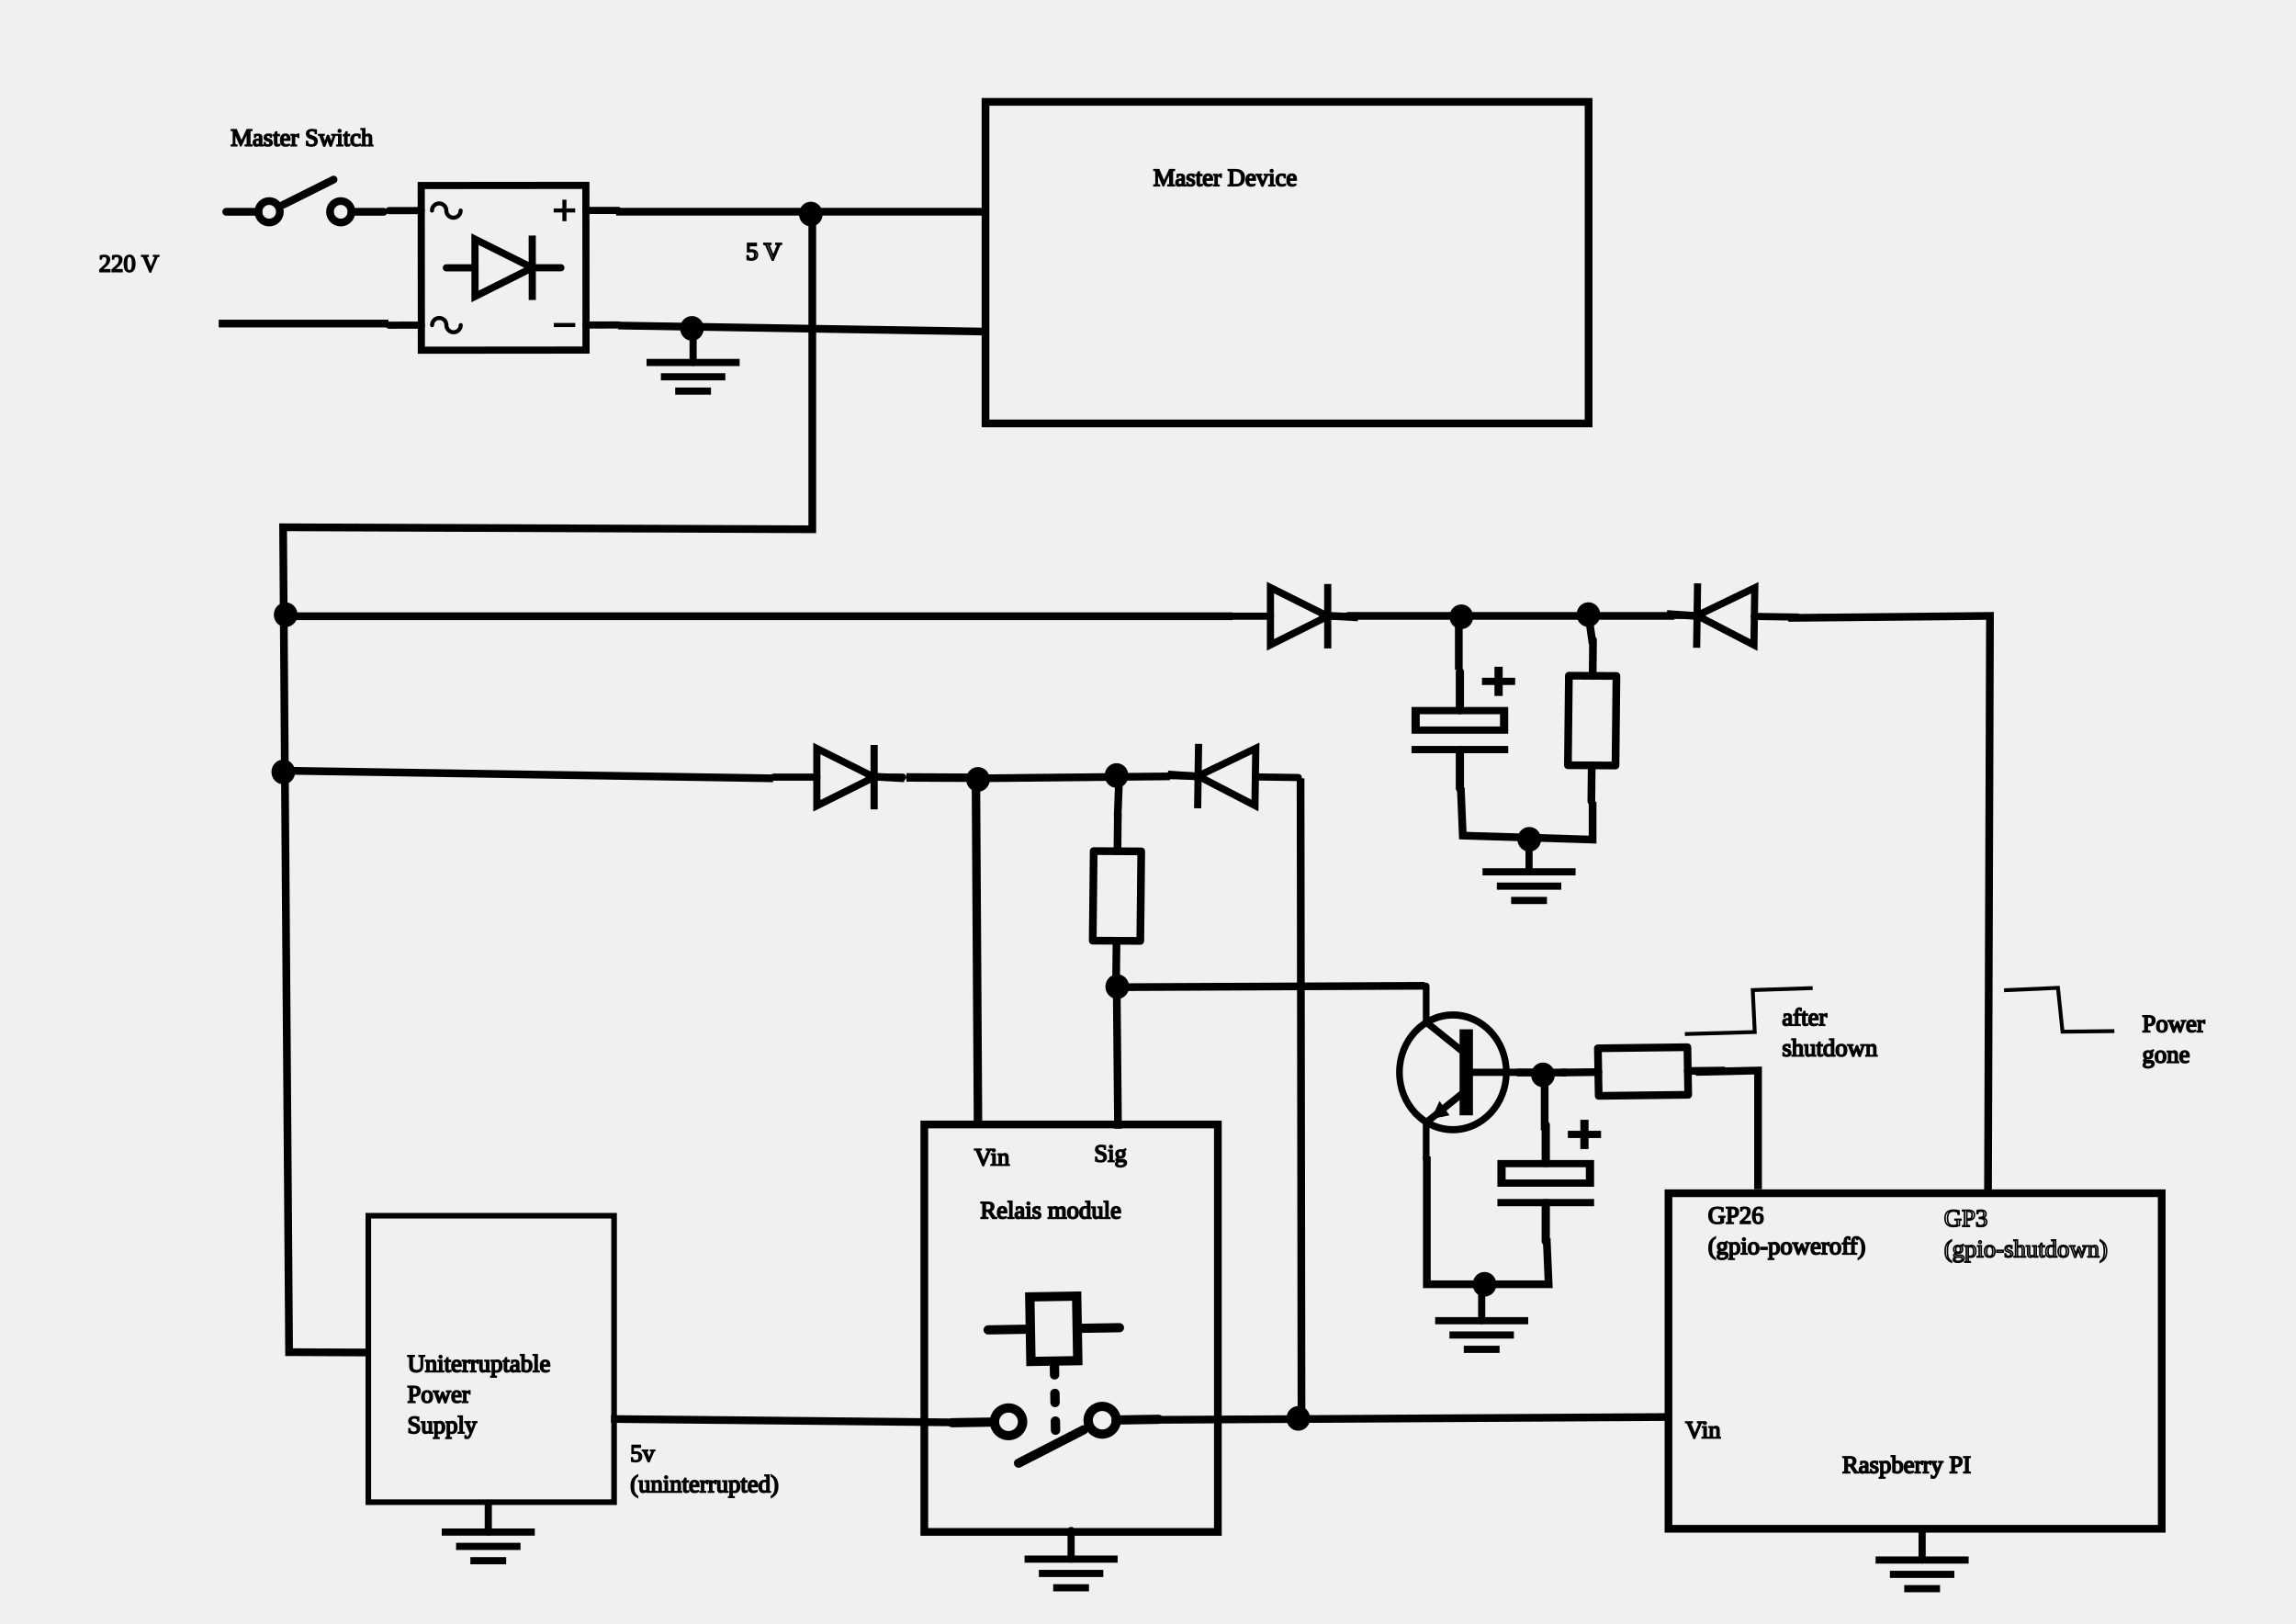
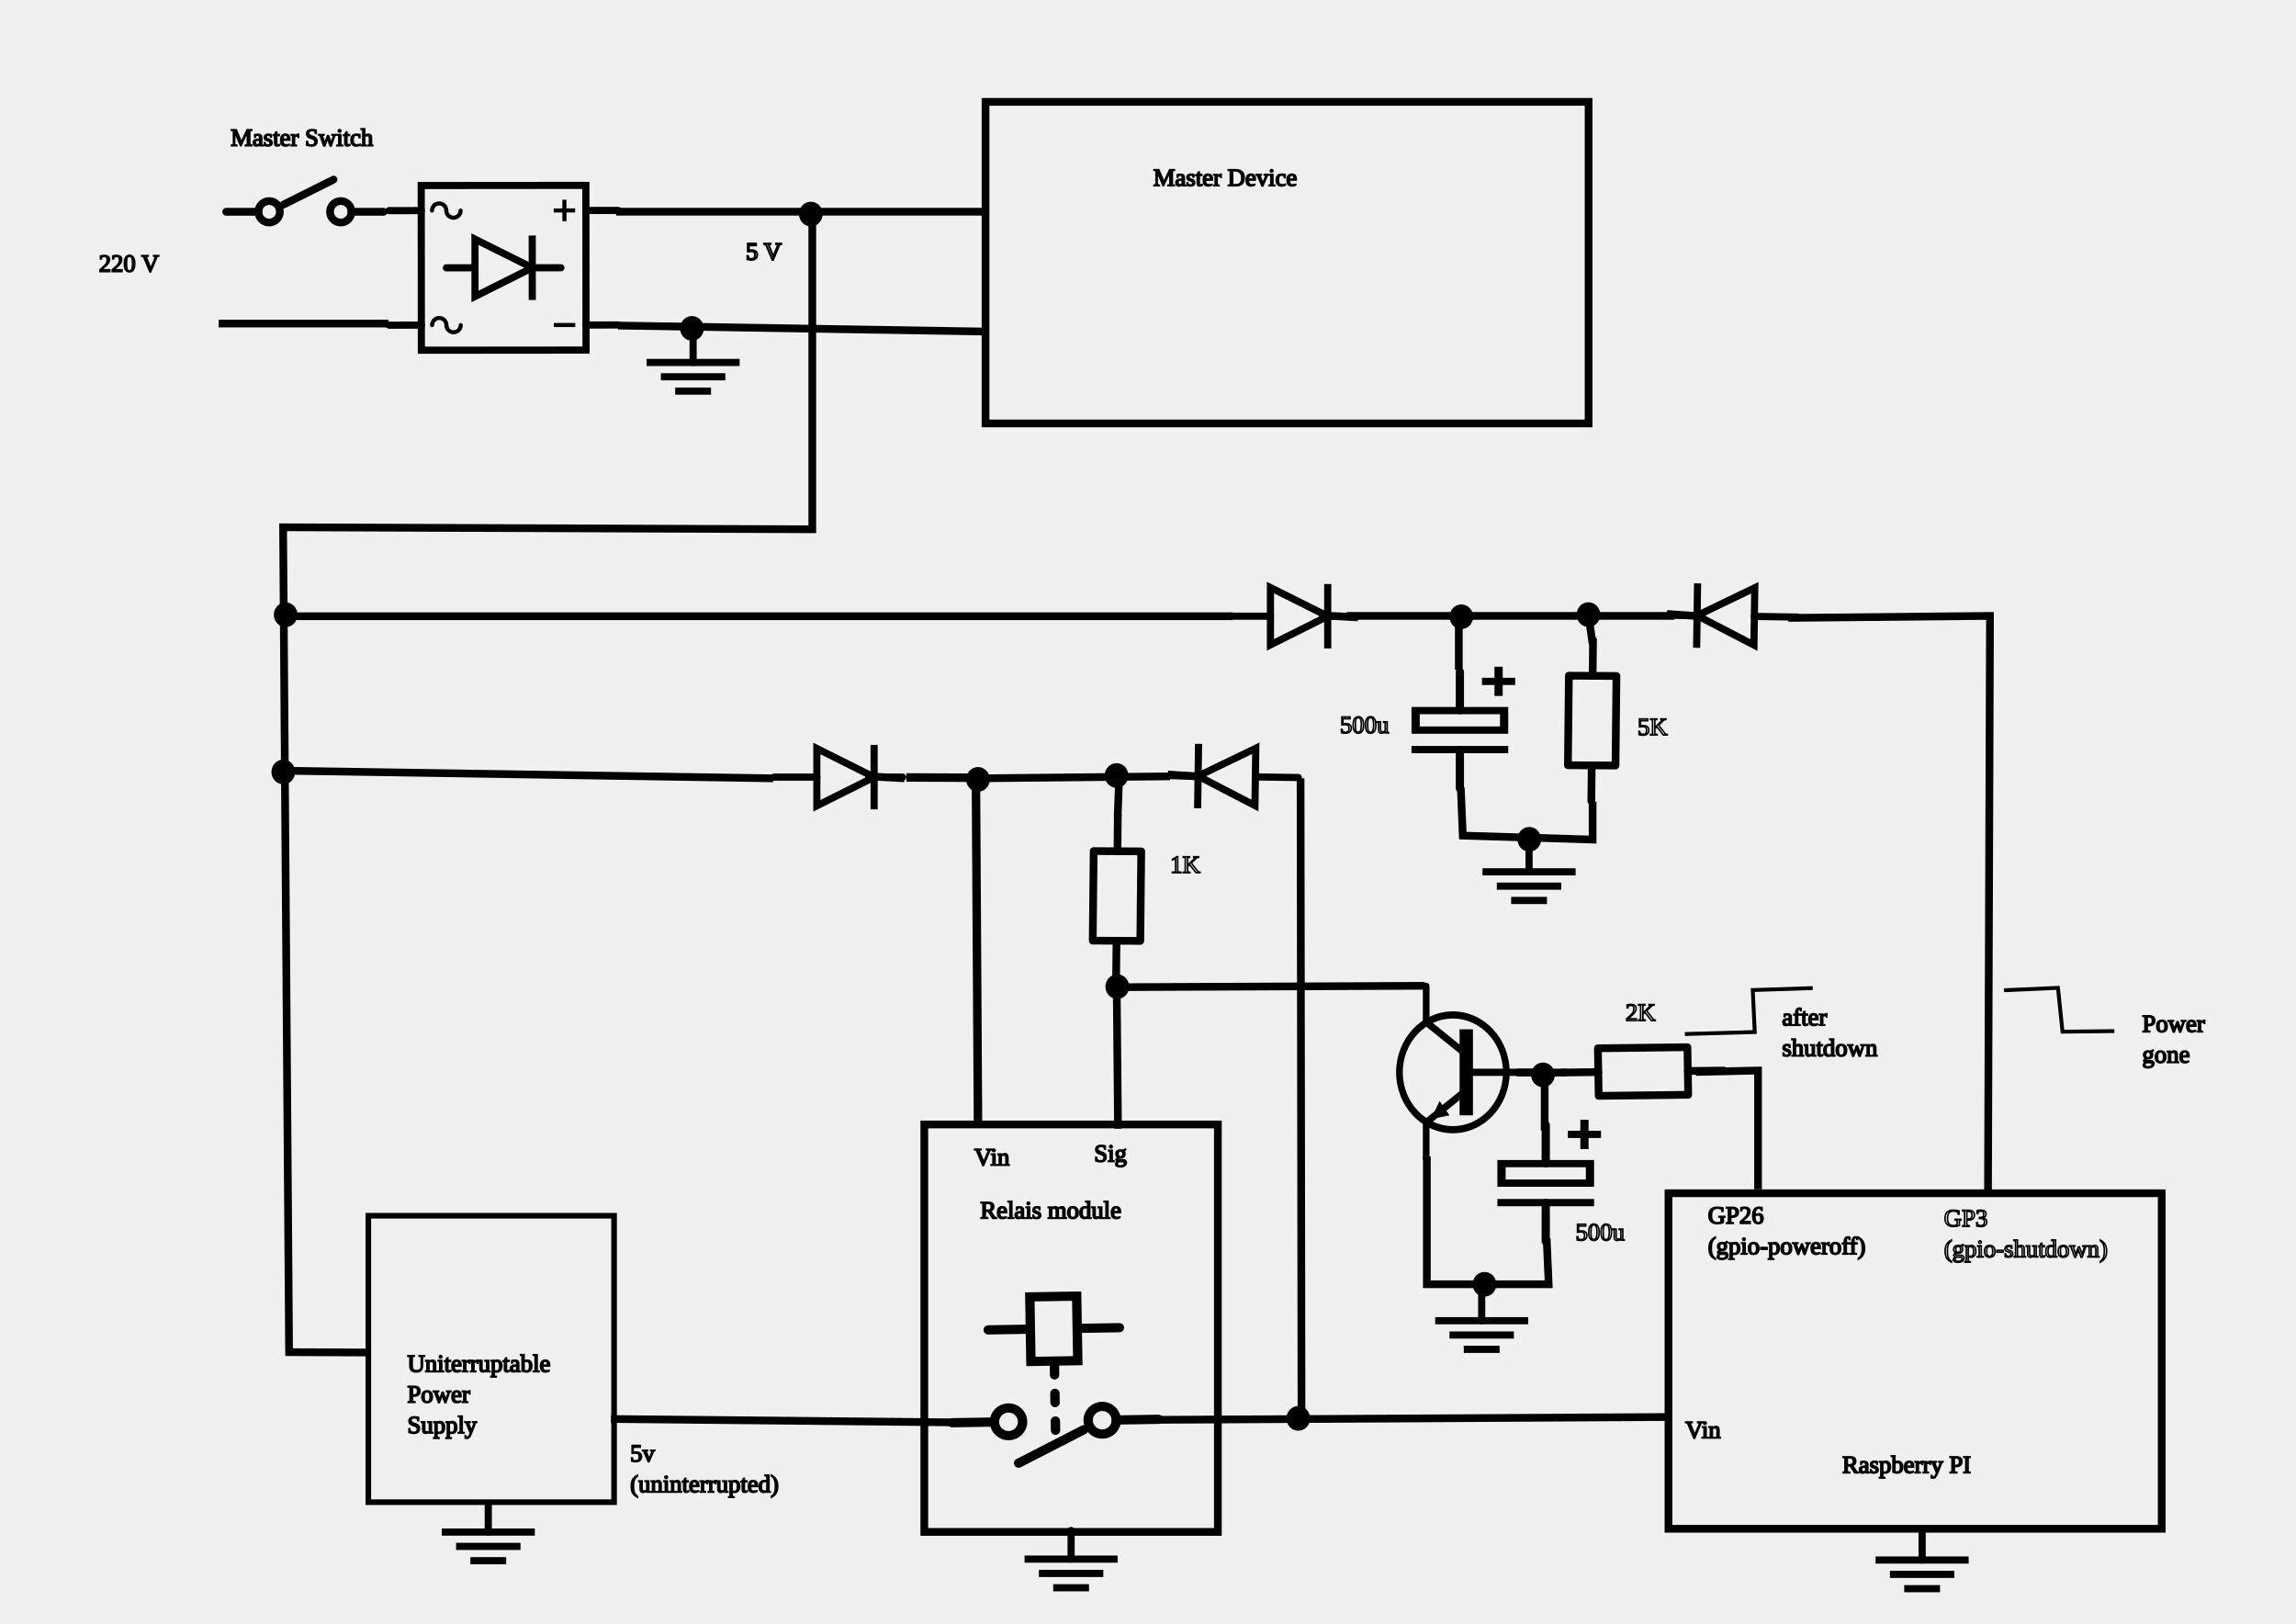
<svg xmlns="http://www.w3.org/2000/svg" width="297mm" height="210mm" viewBox="0 0 297 210" version="1.1" id="svg1">
  <defs id="defs1">
    <rect x="405.169" y="571.142" width="53.697" height="37.1" id="rect15" />
    <rect x="244.078" y="574.071" width="115.205" height="63.46" id="rect14" />
    <rect x="812.291" y="492.061" width="64.437" height="26.36" id="rect5" />
    <rect x="795.694" y="621.91" width="34.171" height="24.408" id="rect3" />
  </defs>
  <g id="layer1">
    <g id="g3" transform="matrix(1.30923,0,0,1.28837,-27.8535,-7.447844)">
      <path style="fill:none;stroke:#000000;stroke-width:0.926;stroke-linecap:round;stroke-linejoin:miter;stroke-miterlimit:4;stroke-dasharray:none;stroke-opacity:1" d="m 115.364,148.603 4.167,-0.07" id="path4003" />
      <circle style="fill:none;fill-opacity:1;fill-rule:nonzero;stroke:#000000;stroke-width:0.926;stroke-linecap:round;stroke-linejoin:round;stroke-miterlimit:4;stroke-dasharray:none;stroke-dashoffset:0;stroke-opacity:1" id="circle4005" cx="-118.39" cy="-150.533" r="1.389" transform="rotate(179.0307)" />
      <path id="path4009" d="m 135.734,148.258 -4.167,0.07" style="fill:none;stroke:#000000;stroke-width:0.926;stroke-linecap:round;stroke-linejoin:miter;stroke-miterlimit:4;stroke-dasharray:none;stroke-opacity:1" />
      <circle r="1.389" cy="-150.533" cx="127.65" id="circle4011" style="fill:none;fill-opacity:1;fill-rule:nonzero;stroke:#000000;stroke-width:0.926;stroke-linecap:round;stroke-linejoin:round;stroke-miterlimit:4;stroke-dasharray:none;stroke-dashoffset:0;stroke-opacity:1" transform="matrix(0.9998569,-0.01691637,-0.01691637,-0.9998569,0,0)" />
      <path id="path4015" d="m 128.343,149.31 -6.427,3.35" style="fill:none;fill-opacity:1;fill-rule:nonzero;stroke:#000000;stroke-width:0.926;stroke-linecap:round;stroke-linejoin:miter;stroke-miterlimit:4;stroke-dasharray:none;stroke-dashoffset:0;stroke-opacity:1" />
      <rect style="fill:none;fill-opacity:1;fill-rule:nonzero;stroke:#000000;stroke-width:0.926;stroke-linecap:round;stroke-linejoin:miter;stroke-miterlimit:4;stroke-dasharray:none;stroke-dashoffset:0;stroke-opacity:1" id="rect4019" width="4.63" height="6.482" x="-125.335" y="-144.514" transform="rotate(179.0307)" />
      <path style="fill:none;fill-opacity:1;fill-rule:nonzero;stroke:#000000;stroke-width:0.926;stroke-linecap:round;stroke-linejoin:miter;stroke-miterlimit:4;stroke-dasharray:0.926, 1.852;stroke-dashoffset:0;stroke-opacity:1" d="m 125.455,142.875 0.125,7.407" id="path4021" />
      <path style="fill:none;fill-opacity:1;fill-rule:nonzero;stroke:#000000;stroke-width:0.926;stroke-linecap:round;stroke-linejoin:miter;stroke-miterlimit:4;stroke-dasharray:none;stroke-dashoffset:0;stroke-opacity:1" d="m 127.939,139.128 3.935,-0.067" id="path4023" />
      <path style="fill:none;fill-opacity:1;fill-rule:nonzero;stroke:#000000;stroke-width:0.926;stroke-linecap:round;stroke-linejoin:miter;stroke-miterlimit:4;stroke-dasharray:none;stroke-dashoffset:0;stroke-opacity:1" d="m 122.846,139.215 -3.935,0.067" id="path4025" />
    </g>
    <rect style="fill:none;stroke:#000000;stroke-width:1;stroke-dasharray:none" id="rect1" width="63.804" height="43.397" x="215.827" y="154.327" />
    <text xml:space="preserve" style="font-size:3.175px;text-align:start;writing-mode:lr-tb;direction:ltr;text-anchor:start;fill:#000000;stroke:#000000;stroke-width:0.2;stroke-dasharray:none" x="238.3" y="190.491" id="text1">
      <tspan id="tspan1" style="fill:#000000;stroke-width:0.2;stroke-dasharray:none" x="238.3" y="190.491">Raspberry PI</tspan>
    </text>
    <path style="fill:#ffffff;stroke:#000000;stroke-width:1;stroke-dasharray:none" d="m 149.6,183.632 65.969,-0.365" id="path3" />
    <text xml:space="preserve" style="font-size:3.175px;text-align:start;writing-mode:lr-tb;direction:ltr;text-anchor:start;fill:#ffffff;stroke:#000000;stroke-width:0.2;stroke-dasharray:none" x="208.852" y="166.872" id="text4">
      <tspan id="tspan4" style="stroke-width:0.2" x="208.852" y="166.872" />
    </text>
    <text xml:space="preserve" transform="matrix(0.2645833,0,0,0.2645833,-5.291667,0)" id="text5" style="text-align:start;writing-mode:lr-tb;direction:ltr;white-space:pre;shape-inside:url(#rect5);display:inline;fill:none;stroke:#000000;stroke-width:0.756;stroke-dasharray:none" />
    <rect style="fill:none;stroke:#000000;stroke-width:0.726;stroke-dasharray:none" id="rect13" width="31.789" height="37.049" x="47.645" y="157.235" />
    <text xml:space="preserve" transform="matrix(0.2645833,0,0,0.2645833,-11.88882,22.62479)" id="text13" style="text-align:start;writing-mode:lr-tb;direction:ltr;white-space:pre;shape-inside:url(#rect14);display:inline;fill:#000000;stroke:#000000;stroke-width:0.756;stroke-dasharray:none">
      <tspan x="244.078" y="585.018" id="tspan7">Uniterruptable
</tspan>
      <tspan x="244.078" y="600.018" id="tspan10">Power
</tspan>
      <tspan x="244.078" y="615.018" id="tspan11">Supply</tspan>
    </text>
    <path style="fill:none;stroke:#000000;stroke-width:1;stroke-dasharray:none" d="m 79.038,183.525 44.719,0.441" id="path14" />
    <text xml:space="preserve" transform="matrix(0.2645833,0,0,0.2645833,-5.291667,0)" id="text14" style="text-align:start;writing-mode:lr-tb;direction:ltr;white-space:pre;shape-inside:url(#rect15);display:inline;fill:none;stroke:#000000;stroke-width:0.945;stroke-dasharray:none" />
    <text xml:space="preserve" style="font-size:3.175px;text-align:start;writing-mode:lr-tb;direction:ltr;text-anchor:start;fill:none;stroke:#000000;stroke-width:0.25;stroke-dasharray:none" x="96.485" y="33.581" id="text16">
      <tspan style="stroke-width:0.25" x="96.485" y="33.581" id="tspan17">5 V</tspan>
    </text>
    <g id="g2-14" transform="matrix(0.2645833,0,0,0.2645833,47.05922,-78.11434)">
      <g id="g2396" transform="translate(-29.93697,271.1587)">
        <path id="path3980" d="m 211.937,201.258 h -42" style="display:inline;fill:none;stroke:#000000;stroke-width:3.5;stroke-linecap:square;stroke-linejoin:miter;stroke-miterlimit:4;stroke-dasharray:none;stroke-opacity:1" />
        <path id="path3984" d="m 190.937,187.258 v 14" style="display:inline;fill:none;stroke:#000000;stroke-width:3.5;stroke-linecap:round;stroke-linejoin:miter;stroke-miterlimit:4;stroke-dasharray:none;stroke-opacity:1" />
        <path id="path3994" d="m 204.937,208.258 h -28" style="display:inline;fill:none;stroke:#000000;stroke-width:3.5;stroke-linecap:square;stroke-linejoin:miter;stroke-miterlimit:4;stroke-dasharray:none;stroke-opacity:1" />
        <path id="path3996" d="m 197.937,215.258 h -14" style="display:inline;fill:none;stroke:#000000;stroke-width:3.5;stroke-linecap:square;stroke-linejoin:miter;stroke-miterlimit:4;stroke-dasharray:none;stroke-opacity:1" />
      </g>
    </g>
    <g id="g2-14-6-9" transform="matrix(0.2645833,0,0,0.2645833,20.56413,73.15531)">
      <g id="g2396-3-8" transform="translate(-29.93697,271.1587)">
        <path id="path3980-7-4" d="m 211.937,201.258 h -42" style="display:inline;fill:none;stroke:#000000;stroke-width:3.5;stroke-linecap:square;stroke-linejoin:miter;stroke-miterlimit:4;stroke-dasharray:none;stroke-opacity:1" />
        <path id="path3984-8-0" d="m 190.937,187.258 v 14" style="display:inline;fill:none;stroke:#000000;stroke-width:3.5;stroke-linecap:round;stroke-linejoin:miter;stroke-miterlimit:4;stroke-dasharray:none;stroke-opacity:1" />
        <path id="path3994-8-7" d="m 204.937,208.258 h -28" style="display:inline;fill:none;stroke:#000000;stroke-width:3.5;stroke-linecap:square;stroke-linejoin:miter;stroke-miterlimit:4;stroke-dasharray:none;stroke-opacity:1" />
        <path id="path3996-2-6" d="m 197.937,215.258 h -14" style="display:inline;fill:none;stroke:#000000;stroke-width:3.5;stroke-linecap:square;stroke-linejoin:miter;stroke-miterlimit:4;stroke-dasharray:none;stroke-opacity:1" />
      </g>
    </g>
    <g id="g2-14-6-9-4" transform="matrix(0.2645833,0,0,0.2645833,206.0389,76.77215)">
      <g id="g2396-3-8-2" transform="translate(-29.93697,271.1587)">
        <path id="path3980-7-4-0" d="m 211.937,201.258 h -42" style="display:inline;fill:none;stroke:#000000;stroke-width:3.5;stroke-linecap:square;stroke-linejoin:miter;stroke-miterlimit:4;stroke-dasharray:none;stroke-opacity:1" />
        <path id="path3984-8-0-9" d="m 190.937,187.258 v 14" style="display:inline;fill:none;stroke:#000000;stroke-width:3.5;stroke-linecap:round;stroke-linejoin:miter;stroke-miterlimit:4;stroke-dasharray:none;stroke-opacity:1" />
        <path id="path3994-8-7-7" d="m 204.937,208.258 h -28" style="display:inline;fill:none;stroke:#000000;stroke-width:3.5;stroke-linecap:square;stroke-linejoin:miter;stroke-miterlimit:4;stroke-dasharray:none;stroke-opacity:1" />
        <path id="path3996-2-6-3" d="m 197.937,215.258 h -14" style="display:inline;fill:none;stroke:#000000;stroke-width:3.5;stroke-linecap:square;stroke-linejoin:miter;stroke-miterlimit:4;stroke-dasharray:none;stroke-opacity:1" />
      </g>
    </g>
    <g id="g2-14-6-9-4-6" transform="matrix(0.2645833,0,0,0.2645833,155.1936,-12.23756)">
      <g id="g2396-3-8-2-3" transform="translate(-29.93697,271.1587)">
        <path id="path3980-7-4-0-6" d="m 211.937,201.258 h -42" style="display:inline;fill:none;stroke:#000000;stroke-width:3.5;stroke-linecap:square;stroke-linejoin:miter;stroke-miterlimit:4;stroke-dasharray:none;stroke-opacity:1" />
        <path id="path3984-8-0-9-1" d="m 190.937,187.258 v 14" style="display:inline;fill:none;stroke:#000000;stroke-width:3.5;stroke-linecap:round;stroke-linejoin:miter;stroke-miterlimit:4;stroke-dasharray:none;stroke-opacity:1" />
        <path id="path3994-8-7-7-54" d="m 204.937,208.258 h -28" style="display:inline;fill:none;stroke:#000000;stroke-width:3.5;stroke-linecap:square;stroke-linejoin:miter;stroke-miterlimit:4;stroke-dasharray:none;stroke-opacity:1" />
        <path id="path3996-2-6-3-2" d="m 197.937,215.258 h -14" style="display:inline;fill:none;stroke:#000000;stroke-width:3.5;stroke-linecap:square;stroke-linejoin:miter;stroke-miterlimit:4;stroke-dasharray:none;stroke-opacity:1" />
      </g>
    </g>
    <g id="g2-14-6-9-4-0" transform="matrix(0.2645833,0,0,0.2645833,149.0665,45.81669)">
      <g id="g2396-3-8-2-24" transform="translate(-29.93697,271.1587)">
        <path id="path3980-7-4-0-8" d="m 211.937,201.258 h -42" style="display:inline;fill:none;stroke:#000000;stroke-width:3.5;stroke-linecap:square;stroke-linejoin:miter;stroke-miterlimit:4;stroke-dasharray:none;stroke-opacity:1" />
        <path id="path3984-8-0-9-6" d="m 190.937,187.258 v 14" style="display:inline;fill:none;stroke:#000000;stroke-width:3.5;stroke-linecap:round;stroke-linejoin:miter;stroke-miterlimit:4;stroke-dasharray:none;stroke-opacity:1" />
        <path id="path3994-8-7-7-50" d="m 204.937,208.258 h -28" style="display:inline;fill:none;stroke:#000000;stroke-width:3.5;stroke-linecap:square;stroke-linejoin:miter;stroke-miterlimit:4;stroke-dasharray:none;stroke-opacity:1" />
        <path id="path3996-2-6-3-9" d="m 197.937,215.258 h -14" style="display:inline;fill:none;stroke:#000000;stroke-width:3.5;stroke-linecap:square;stroke-linejoin:miter;stroke-miterlimit:4;stroke-dasharray:none;stroke-opacity:1" />
      </g>
    </g>
    <g id="g2-14-6-9-4-8" transform="matrix(0.2645833,0,0,0.2645833,95.95417,76.65441)">
      <g id="g2396-3-8-2-2" transform="translate(-29.93697,271.1587)">
        <path id="path3980-7-4-0-4" d="m 211.937,201.258 h -42" style="display:inline;fill:none;stroke:#000000;stroke-width:3.5;stroke-linecap:square;stroke-linejoin:miter;stroke-miterlimit:4;stroke-dasharray:none;stroke-opacity:1" />
        <path id="path3984-8-0-9-5" d="m 190.937,187.258 v 14" style="display:inline;fill:none;stroke:#000000;stroke-width:3.5;stroke-linecap:round;stroke-linejoin:miter;stroke-miterlimit:4;stroke-dasharray:none;stroke-opacity:1" />
        <path id="path3994-8-7-7-5" d="m 204.937,208.258 h -28" style="display:inline;fill:none;stroke:#000000;stroke-width:3.5;stroke-linecap:square;stroke-linejoin:miter;stroke-miterlimit:4;stroke-dasharray:none;stroke-opacity:1" />
        <path id="path3996-2-6-3-1" d="m 197.937,215.258 h -14" style="display:inline;fill:none;stroke:#000000;stroke-width:3.5;stroke-linecap:square;stroke-linejoin:miter;stroke-miterlimit:4;stroke-dasharray:none;stroke-opacity:1" />
      </g>
    </g>
    <ellipse style="fill:#000000;stroke:#000000;stroke-width:1;stroke-dasharray:none" id="ellipse20-3" cx="36.954" cy="79.505" rx="1.033" ry="1.098" />
    <ellipse style="fill:#000000;stroke:#000000;stroke-width:1;stroke-dasharray:none" id="ellipse20-3-7" cx="189.034" cy="79.769" rx="1.033" ry="1.098" />
    <ellipse style="fill:#000000;stroke:#000000;stroke-width:1;stroke-dasharray:none" id="ellipse20-3-7-8" cx="205.472" cy="79.492" rx="1.033" ry="1.098" />
    <ellipse style="fill:#000000;stroke:#000000;stroke-width:1;stroke-dasharray:none" id="ellipse20-3-7-6" cx="197.821" cy="108.551" rx="1.033" ry="1.098" />
    <ellipse style="fill:#000000;stroke:#000000;stroke-width:1;stroke-dasharray:none" id="ellipse20-3-14" cx="126.507" cy="100.802" rx="1.033" ry="1.098" />
    <ellipse style="fill:#000000;stroke:#000000;stroke-width:1;stroke-dasharray:none" id="ellipse20-3-14-2" cx="144.431" cy="100.301" rx="1.033" ry="1.098" />
    <ellipse style="fill:#000000;stroke:#000000;stroke-width:1;stroke-dasharray:none" id="ellipse20-3-14-3" cx="167.938" cy="183.446" rx="1.033" ry="1.098" />
    <ellipse style="fill:#000000;stroke:#000000;stroke-width:1;stroke-dasharray:none" id="ellipse20-3-14-3-12" cx="199.59" cy="139.018" rx="1.033" ry="1.098" />
    <ellipse style="fill:#000000;stroke:#000000;stroke-width:1;stroke-dasharray:none" id="ellipse20-3-14-3-12-8" cx="192.032" cy="166.102" rx="1.033" ry="1.098" />
    <ellipse style="fill:#000000;stroke:#000000;stroke-width:1;stroke-dasharray:none" id="ellipse20-3-14-3-1" cx="144.526" cy="127.605" rx="1.033" ry="1.098" />
    <ellipse style="fill:#000000;stroke:#000000;stroke-width:1;stroke-dasharray:none" id="ellipse20-3-14-9" cx="89.507" cy="42.472" rx="1.033" ry="1.098" />
    <ellipse style="fill:#000000;stroke:#000000;stroke-width:1;stroke-dasharray:none" id="ellipse20-3-14-8" cx="36.646" cy="99.839" rx="1.033" ry="1.098" />
    <ellipse style="fill:#000000;stroke:#000000;stroke-width:1;stroke-dasharray:none" id="ellipse20-3-1-4" cx="104.884" cy="27.686" rx="1.033" ry="1.098" />
    <g id="g3-1" transform="matrix(0.2645832,-2.3261406e-4,2.3261406e-4,0.2645832,-338.6924,-62.22243)">
      <g id="g6798">
        <rect ry="0" rx="0" y="327.167" x="1485.75" height="80.5" width="80.5" id="rect6721" style="opacity:1;fill:none;fill-opacity:1;fill-rule:nonzero;stroke:#000000;stroke-width:3.5;stroke-linecap:square;stroke-linejoin:miter;stroke-miterlimit:4;stroke-dasharray:none;stroke-dashoffset:0;stroke-opacity:1" />
        <path id="path6723" d="M 1485.75,339.417 H 1470" style="opacity:1;fill:none;fill-opacity:1;fill-rule:nonzero;stroke:#000000;stroke-width:3.5;stroke-linecap:round;stroke-linejoin:miter;stroke-miterlimit:4;stroke-dasharray:none;stroke-dashoffset:0;stroke-opacity:1" />
        <path id="path6725" d="m 1470,395.417 h 15.75" style="opacity:1;fill:none;fill-opacity:1;fill-rule:nonzero;stroke:#000000;stroke-width:3.5;stroke-linecap:round;stroke-linejoin:miter;stroke-miterlimit:4;stroke-dasharray:none;stroke-dashoffset:0;stroke-opacity:1" />
        <path id="path6727" d="M 1566.25,395.417 H 1582" style="opacity:1;fill:none;fill-opacity:1;fill-rule:nonzero;stroke:#000000;stroke-width:3.5;stroke-linecap:round;stroke-linejoin:miter;stroke-miterlimit:4;stroke-dasharray:none;stroke-dashoffset:0;stroke-opacity:1" />
        <path id="path6729" d="M 1566.25,339.417 H 1582" style="opacity:1;fill:none;fill-opacity:1;fill-rule:nonzero;stroke:#000000;stroke-width:3.5;stroke-linecap:round;stroke-linejoin:miter;stroke-miterlimit:4;stroke-dasharray:none;stroke-dashoffset:0;stroke-opacity:1" />
        <path id="path6731" d="m 1561,395.417 h -10.5" style="fill:none;stroke:#000000;stroke-width:2px;stroke-linecap:butt;stroke-linejoin:miter;stroke-opacity:1" />
        <path style="opacity:1;fill:none;fill-opacity:1;fill-rule:nonzero;stroke:#000000;stroke-width:2;stroke-linecap:round;stroke-linejoin:miter;stroke-miterlimit:4;stroke-dasharray:none;stroke-dashoffset:0;stroke-opacity:1" d="m 1491,339.417 c 0,-1.933 1.567,-3.5 3.5,-3.5 1.933,0 3.5,1.567 3.5,3.5 0,1.933 1.567,3.5 3.5,3.5 1.933,0 3.5,-1.567 3.5,-3.5" id="path6733" />
        <path id="path6747" d="m 1491,395.417 c 0,-1.933 1.567,-3.5 3.5,-3.5 1.933,0 3.5,1.567 3.5,3.5 0,1.933 1.567,3.5 3.5,3.5 1.933,0 3.5,-1.567 3.5,-3.5" style="opacity:1;fill:none;fill-opacity:1;fill-rule:nonzero;stroke:#000000;stroke-width:2;stroke-linecap:round;stroke-linejoin:miter;stroke-miterlimit:4;stroke-dasharray:none;stroke-dashoffset:0;stroke-opacity:1" />
        <path style="fill:none;stroke:#000000;stroke-width:2px;stroke-linecap:butt;stroke-linejoin:miter;stroke-opacity:1" d="m 1561,339.417 h -10.5" id="path6749" />
        <path id="path6751" d="m 1555.75,334.167 v 10.5" style="opacity:1;fill:none;fill-opacity:1;fill-rule:nonzero;stroke:#000000;stroke-width:2;stroke-linecap:butt;stroke-linejoin:miter;stroke-miterlimit:4;stroke-dasharray:none;stroke-dashoffset:0;stroke-opacity:1" />
        <path style="display:inline;fill:none;stroke:#000000;stroke-width:3.5;stroke-linecap:round;stroke-linejoin:miter;stroke-miterlimit:4;stroke-dasharray:none;stroke-opacity:1" d="m 1498,367.417 h 14" id="path3001-6" />
        <path style="display:inline;fill:none;stroke:#000000;stroke-width:3.5;stroke-linecap:round;stroke-linejoin:miter;stroke-miterlimit:4;stroke-dasharray:none;stroke-opacity:1" d="m 1540,367.417 h 14" id="path3003-2" />
        <path style="display:inline;fill:none;stroke:#000000;stroke-width:3.5;stroke-linecap:square;stroke-miterlimit:4;stroke-dasharray:none;stroke-dashoffset:0;stroke-opacity:1" d="m 1540,367.417 -28,14 v -28 z" id="path3005-9" />
        <path style="display:inline;fill:none;stroke:#000000;stroke-width:3.5;stroke-linecap:square;stroke-linejoin:miter;stroke-miterlimit:4;stroke-dasharray:none;stroke-opacity:1" d="m 1540,353.417 v 28" id="path3007-1" />
      </g>
    </g>
    <text xml:space="preserve" style="font-size:3.175px;text-align:start;writing-mode:lr-tb;direction:ltr;text-anchor:start;fill:#000000;stroke:#000000;stroke-width:0.2;stroke-dasharray:none" x="12.79" y="35.131" id="text25">
      <tspan id="tspan25" style="stroke-width:0.2" x="12.79" y="35.131">220 V</tspan>
    </text>
    <path style="fill:none;stroke:#000000;stroke-width:0.5;stroke-dasharray:none" d="m 217.945,133.734 9.041,-0.258 -0.258,-5.425 7.749,-0.258" id="path26-3" />
    <path style="fill:none;stroke:#000000;stroke-width:0.5;stroke-dasharray:none" d="m 273.503,133.356 -6.705,0.075 -0.59,-5.669 -6.977,0.312" id="path26-2" />
    <text xml:space="preserve" style="font-size:3.175px;text-align:start;writing-mode:lr-tb;direction:ltr;text-anchor:start;fill:#000000;stroke:#000000;stroke-width:0.2;stroke-dasharray:none" x="277.101" y="133.453" id="text24-3">
      <tspan id="tspan24-8" style="fill:#000000;stroke-width:0.2;stroke-dasharray:none" x="277.101" y="133.453">Power  </tspan>
      <tspan style="fill:#000000;stroke-width:0.2;stroke-dasharray:none" x="277.101" y="137.422" id="tspan33">gone</tspan>
    </text>
    <g id="g6" transform="matrix(0.2645833,0,0,0.2645833,-187.4337,56.11999)" style="stroke-width:3.78;stroke-dasharray:none">
      <g id="g3847" transform="translate(-35,-91)" style="stroke-width:3.78;stroke-dasharray:none">
        <g id="g3800" transform="translate(861,-532)" style="stroke-width:3.78;stroke-dasharray:none">
          <path id="path3796" d="M 70,514.417 H 54.25" style="fill:none;stroke:#000000;stroke-width:3.78;stroke-linecap:round;stroke-linejoin:miter;stroke-miterlimit:4;stroke-dasharray:none;stroke-opacity:1" />
          <circle r="5.25" cy="514.417" cx="49" id="circle3798" style="opacity:1;fill:none;fill-opacity:1;fill-rule:nonzero;stroke:#000000;stroke-width:3.78;stroke-linecap:round;stroke-linejoin:round;stroke-miterlimit:4;stroke-dasharray:none;stroke-dashoffset:0;stroke-opacity:1" />
        </g>
        <g transform="matrix(-1,0,0,1,924,-532)" id="g3806" style="stroke-width:3.78;stroke-dasharray:none">
          <path style="fill:none;stroke:#000000;stroke-width:3.78;stroke-linecap:round;stroke-linejoin:miter;stroke-miterlimit:4;stroke-dasharray:none;stroke-opacity:1" d="M 70,514.417 H 54.25" id="path3802" />
          <circle style="opacity:1;fill:none;fill-opacity:1;fill-rule:nonzero;stroke:#000000;stroke-width:3.78;stroke-linecap:round;stroke-linejoin:round;stroke-miterlimit:4;stroke-dasharray:none;stroke-dashoffset:0;stroke-opacity:1" id="circle3804" cx="49" cy="514.417" r="5.25" />
        </g>
        <path id="path3824" d="m 882,-21.083 24.5,-12.25" style="opacity:1;fill:none;fill-opacity:1;fill-rule:nonzero;stroke:#000000;stroke-width:3.78;stroke-linecap:round;stroke-linejoin:miter;stroke-miterlimit:4;stroke-dasharray:none;stroke-dashoffset:0;stroke-opacity:1" />
      </g>
    </g>
    <path style="fill:none;stroke:#000000;stroke-width:1;stroke-dasharray:none" d="M 28.289,41.847 H 50.246" id="path1" />
    <text xml:space="preserve" style="font-size:3.175px;text-align:start;writing-mode:lr-tb;direction:ltr;text-anchor:start;fill:none;stroke:#000000;stroke-width:0.2;stroke-dasharray:none" x="29.839" y="18.857" id="text7">
      <tspan id="tspan5" style="fill:#000000;stroke-width:0.2;stroke-dasharray:none" x="29.839" y="18.857">Master Switch</tspan>
    </text>
    <rect style="fill:none;stroke:#000000;stroke-width:1;stroke-dasharray:none" id="rect7" width="78.011" height="41.589" x="127.483" y="13.174" />
    <text xml:space="preserve" style="font-size:3.175px;text-align:start;writing-mode:lr-tb;direction:ltr;text-anchor:start;fill:#000000;stroke:#000000;stroke-width:0.2;stroke-dasharray:none" x="149.181" y="24.023" id="text8">
      <tspan id="tspan8" style="fill:#000000;stroke-width:0.2" x="149.181" y="24.023">Master Device</tspan>
    </text>
    <path style="fill:#000000;stroke:#000000;stroke-width:1;stroke-dasharray:none" d="M 79.694,27.381 H 127.224" id="path8" />
    <path style="fill:none;stroke:#000000;stroke-width:1;stroke-dasharray:none" d="m 105.074,27.621 v 40.832 l -68.454,-0.258 0.775,106.684 10.042,0.044" id="path9" />
    <path style="fill:none;stroke:#000000;stroke-width:1;stroke-dasharray:none" d="m 37.654,99.693 62.358,0.973" id="path10" />
    <g id="g7" transform="translate(0.998343,-35.98335)">
      <g id="g8" transform="matrix(0.2645833,0,0,0.2645833,-115.733,63.35947)">
        <g id="g3019" transform="translate(7)">
          <path style="display:inline;fill:none;stroke:#000000;stroke-width:3.5;stroke-linecap:round;stroke-linejoin:miter;stroke-miterlimit:4;stroke-dasharray:none;stroke-opacity:1" d="m 805,276.417 h 21" id="path3001" />
          <path style="display:inline;fill:none;stroke:#000000;stroke-width:3.5;stroke-linecap:round;stroke-linejoin:miter;stroke-miterlimit:4;stroke-dasharray:none;stroke-opacity:1" d="M 854,276.417 H 868" id="path3003" />
          <path style="display:inline;fill:none;stroke:#000000;stroke-width:3.5;stroke-linecap:square;stroke-miterlimit:4;stroke-dasharray:none;stroke-dashoffset:0;stroke-opacity:1" d="m 854,276.417 -28,14 v -28 z" id="path3005" />
          <path style="display:inline;fill:none;stroke:#000000;stroke-width:3.5;stroke-linecap:square;stroke-linejoin:miter;stroke-miterlimit:4;stroke-dasharray:none;stroke-opacity:1" d="m 854,262.417 v 28" id="path3007" />
        </g>
      </g>
      <path style="fill:none;stroke:#000000;stroke-width:1;stroke-dasharray:none" d="m 115.985,136.644 c 0,0 -10.229,-0.548 0,0 z" id="path15" />
    </g>
    <g id="g7-0" transform="translate(59.67467,-56.7963)">
      <g id="g8-6" transform="matrix(0.2645833,0,0,0.2645833,-115.733,63.35947)">
        <g id="g3019-6" transform="translate(7)">
          <path style="display:inline;fill:none;stroke:#000000;stroke-width:3.5;stroke-linecap:round;stroke-linejoin:miter;stroke-miterlimit:4;stroke-dasharray:none;stroke-opacity:1" d="m 805,276.417 h 21" id="path3001-1" />
          <path style="display:inline;fill:none;stroke:#000000;stroke-width:3.5;stroke-linecap:round;stroke-linejoin:miter;stroke-miterlimit:4;stroke-dasharray:none;stroke-opacity:1" d="M 854,276.417 H 868" id="path3003-8" />
          <path style="display:inline;fill:none;stroke:#000000;stroke-width:3.5;stroke-linecap:square;stroke-miterlimit:4;stroke-dasharray:none;stroke-dashoffset:0;stroke-opacity:1" d="m 854,276.417 -28,14 v -28 z" id="path3005-4" />
          <path style="display:inline;fill:none;stroke:#000000;stroke-width:3.5;stroke-linecap:square;stroke-linejoin:miter;stroke-miterlimit:4;stroke-dasharray:none;stroke-opacity:1" d="m 854,262.417 v 28" id="path3007-9" />
        </g>
      </g>
      <path style="fill:none;stroke:#000000;stroke-width:1;stroke-dasharray:none" d="m 115.985,136.644 c 0,0 -10.229,-0.548 0,0 z" id="path15-6" />
    </g>
    <g id="g7-4" transform="rotate(-179.1599,133.3947,118.276)">
      <g id="g8-2" transform="matrix(0.2645833,0,0,0.2645833,-115.733,63.35947)">
        <g id="g3019-3" transform="translate(7)">
          <path style="display:inline;fill:none;stroke:#000000;stroke-width:3.5;stroke-linecap:round;stroke-linejoin:miter;stroke-miterlimit:4;stroke-dasharray:none;stroke-opacity:1" d="m 805,276.417 h 21" id="path3001-2" />
          <path style="display:inline;fill:none;stroke:#000000;stroke-width:3.5;stroke-linecap:round;stroke-linejoin:miter;stroke-miterlimit:4;stroke-dasharray:none;stroke-opacity:1" d="M 854,276.417 H 868" id="path3003-21" />
          <path style="display:inline;fill:none;stroke:#000000;stroke-width:3.5;stroke-linecap:square;stroke-miterlimit:4;stroke-dasharray:none;stroke-dashoffset:0;stroke-opacity:1" d="m 854,276.417 -28,14 v -28 z" id="path3005-6" />
          <path style="display:inline;fill:none;stroke:#000000;stroke-width:3.5;stroke-linecap:square;stroke-linejoin:miter;stroke-miterlimit:4;stroke-dasharray:none;stroke-opacity:1" d="m 854,262.417 v 28" id="path3007-8" />
        </g>
      </g>
      <path style="fill:none;stroke:#000000;stroke-width:1;stroke-dasharray:none" d="m 115.985,136.644 c 0,0 -10.229,-0.548 0,0 z" id="path15-5" />
    </g>
    <g id="g7-4-1" transform="rotate(-179.1599,165.5927,107.6613)">
      <g id="g8-2-2" transform="matrix(0.2645833,0,0,0.2645833,-115.733,63.35947)">
        <g id="g3019-3-0" transform="translate(7)">
          <path style="display:inline;fill:none;stroke:#000000;stroke-width:3.5;stroke-linecap:round;stroke-linejoin:miter;stroke-miterlimit:4;stroke-dasharray:none;stroke-opacity:1" d="m 805,276.417 h 21" id="path3001-2-0" />
          <path style="display:inline;fill:none;stroke:#000000;stroke-width:3.5;stroke-linecap:round;stroke-linejoin:miter;stroke-miterlimit:4;stroke-dasharray:none;stroke-opacity:1" d="M 854,276.417 H 868" id="path3003-21-1" />
          <path style="display:inline;fill:none;stroke:#000000;stroke-width:3.5;stroke-linecap:square;stroke-miterlimit:4;stroke-dasharray:none;stroke-dashoffset:0;stroke-opacity:1" d="m 854,276.417 -28,14 v -28 z" id="path3005-6-4" />
          <path style="display:inline;fill:none;stroke:#000000;stroke-width:3.5;stroke-linecap:square;stroke-linejoin:miter;stroke-miterlimit:4;stroke-dasharray:none;stroke-opacity:1" d="m 854,262.417 v 28" id="path3007-8-6" />
        </g>
      </g>
      <path style="fill:none;stroke:#000000;stroke-width:1;stroke-dasharray:none" d="m 115.985,136.644 c 0,0 -10.229,-0.548 0,0 z" id="path15-5-0" />
    </g>
    <path style="fill:none;stroke:#000000;stroke-width:1;stroke-dasharray:none" d="m 79.953,42.105 47.272,0.775" id="path18" />
    <rect style="fill:none;stroke:#000000;stroke-width:1;stroke-dasharray:none" id="rect2" width="37.972" height="52.696" x="119.566" y="145.432" />
    <text xml:space="preserve" style="font-size:3.175px;text-align:start;writing-mode:lr-tb;direction:ltr;text-anchor:start;fill:#000000;stroke:#000000;stroke-width:0.2;stroke-dasharray:none" x="81.515" y="189.017" id="text2">
      <tspan id="tspan2" style="fill:#000000;stroke-width:0.2;stroke-dasharray:none" x="81.515" y="189.017">5v </tspan>
      <tspan style="fill:#000000;stroke-width:0.2;stroke-dasharray:none" x="81.515" y="192.986" id="tspan18">(uninterrupted)</tspan>
    </text>
    <text xml:space="preserve" style="font-size:3.175px;text-align:start;writing-mode:lr-tb;direction:ltr;text-anchor:start;fill:#000000;stroke:#000000;stroke-width:0.2;stroke-dasharray:none" x="126.798" y="157.573" id="text3">
      <tspan id="tspan3" style="stroke-width:0.2" x="126.798" y="157.573">Relais module</tspan>
    </text>
    <text xml:space="preserve" style="font-size:3.175px;text-align:start;writing-mode:lr-tb;direction:ltr;text-anchor:start;fill:#000000;stroke:#000000;stroke-width:0.2;stroke-dasharray:none" x="218.016" y="185.985" id="text6">
      <tspan id="tspan6" style="stroke-width:0.2" x="218.016" y="185.985">Vin</tspan>
    </text>
    <text xml:space="preserve" style="font-size:3.175px;text-align:start;writing-mode:lr-tb;direction:ltr;text-anchor:start;fill:#000000;stroke:#000000;stroke-width:0.2;stroke-dasharray:none" x="126.031" y="150.707" id="text6-5">
      <tspan id="tspan6-2" style="stroke-width:0.2" x="126.031" y="150.707">Vin</tspan>
    </text>
    <path style="fill:none;stroke:#000000;stroke-width:1;stroke-dasharray:none" d="m 168.235,100.666 0.122,82.619" id="path7" />
    <path style="fill:none;stroke:#000000;stroke-width:1.097;stroke-dasharray:none" d="m 117.255,100.549 8.983,0.041 0.268,44.34 v 0 0" id="path12" />
    <path style="fill:none;stroke:#000000;stroke-width:1;stroke-dasharray:none" d="m 151.338,100.407 -25.057,0.258" id="path13" />
    <text xml:space="preserve" style="font-size:3.175px;text-align:start;writing-mode:lr-tb;direction:ltr;text-anchor:start;fill:#000000;stroke:#000000;stroke-width:0.2;stroke-dasharray:none" x="141.522" y="150.232" id="text15">
      <tspan id="tspan13" style="fill:#000000;stroke-width:0.2;stroke-dasharray:none" x="141.522" y="150.232">Sig</tspan>
    </text>
    <path style="fill:#000000;stroke:#000000;stroke-width:1;stroke-dasharray:none" d="m 144.622,145.973 -0.183,-19.692" id="path16" />
    <g id="g16" transform="translate(-23.466,-7.48893)">
      <path id="path5036" d="m 168.064,112.95 -0.049,4.632" style="fill:none;stroke:#000000;stroke-width:1;stroke-linecap:round;stroke-linejoin:miter;stroke-miterlimit:4;stroke-dasharray:none;stroke-opacity:1" />
      <path id="path5038" d="m 167.894,129.162 -0.049,4.632" style="fill:none;stroke:#000000;stroke-width:1;stroke-linecap:round;stroke-linejoin:miter;stroke-miterlimit:4;stroke-dasharray:none;stroke-opacity:1" />
      <rect y="-172.32" x="116.581" height="6.153" width="11.581" id="rect5044" style="color:#000000;display:inline;overflow:visible;visibility:visible;fill:none;stroke:#000000;stroke-width:1;stroke-linecap:square;stroke-linejoin:round;stroke-miterlimit:4;stroke-dasharray:none;stroke-dashoffset:0;stroke-opacity:1;marker:none" transform="matrix(-0.01050754,0.9999448,-0.9999823,-0.00595536,0,0)" />
    </g>
    <g id="g16-1" transform="translate(38.00313,-30.17401)">
      <path id="path5036-3" d="m 168.064,112.95 -0.049,4.632" style="fill:none;stroke:#000000;stroke-width:1;stroke-linecap:round;stroke-linejoin:miter;stroke-miterlimit:4;stroke-dasharray:none;stroke-opacity:1" />
      <path id="path5038-59" d="m 167.894,129.162 -0.049,4.632" style="fill:none;stroke:#000000;stroke-width:1;stroke-linecap:round;stroke-linejoin:miter;stroke-miterlimit:4;stroke-dasharray:none;stroke-opacity:1" />
      <rect y="-172.32" x="116.581" height="6.153" width="11.581" id="rect5044-8" style="color:#000000;display:inline;overflow:visible;visibility:visible;fill:none;stroke:#000000;stroke-width:1;stroke-linecap:square;stroke-linejoin:round;stroke-miterlimit:4;stroke-dasharray:none;stroke-dashoffset:0;stroke-opacity:1;marker:none" transform="matrix(-0.01050754,0.9999448,-0.9999823,-0.00595536,0,0)" />
    </g>
    <g id="g16-8" transform="rotate(-91.29588,197.6826,109.1863)">
      <path id="path5036-6" d="m 168.064,112.95 -0.049,4.632" style="fill:none;stroke:#000000;stroke-width:1;stroke-linecap:round;stroke-linejoin:miter;stroke-miterlimit:4;stroke-dasharray:none;stroke-opacity:1" />
      <path id="path5038-5" d="m 167.894,129.162 -0.049,4.632" style="fill:none;stroke:#000000;stroke-width:1;stroke-linecap:round;stroke-linejoin:miter;stroke-miterlimit:4;stroke-dasharray:none;stroke-opacity:1" />
      <rect y="-172.32" x="116.581" height="6.153" width="11.581" id="rect5044-0" style="color:#000000;display:inline;overflow:visible;visibility:visible;fill:none;stroke:#000000;stroke-width:1;stroke-linecap:square;stroke-linejoin:round;stroke-miterlimit:4;stroke-dasharray:none;stroke-dashoffset:0;stroke-opacity:1;marker:none" transform="matrix(-0.01050754,0.9999448,-0.9999823,-0.00595536,0,0)" />
    </g>
    <path style="fill:none;stroke:#000000;stroke-width:1;stroke-dasharray:none" d="m 144.578,105.576 0.183,-4.932" id="path17" />
    <g id="g18" transform="matrix(-0.9332839,0,0,1.001386,387.6455,10.78238)">
      <g id="g3319" transform="matrix(0.2645833,0,0,0.2645833,-71.70208,-60.2368)">
        <circle r="28" cy="710.417" cx="1079.75" id="circle3193" style="opacity:1;fill:none;fill-opacity:1;fill-rule:nonzero;stroke:#000000;stroke-width:3.5;stroke-linecap:square;stroke-linejoin:round;stroke-miterlimit:4;stroke-dasharray:none;stroke-dashoffset:0;stroke-opacity:1" />
        <g id="g17">
          <path id="path3203" d="m 1037.75,710.417 h 35" style="opacity:1;fill:none;fill-opacity:1;fill-rule:nonzero;stroke:#000000;stroke-width:3.5;stroke-linecap:round;stroke-linejoin:miter;stroke-miterlimit:4;stroke-dasharray:none;stroke-dashoffset:0;stroke-opacity:1" />
        </g>
        <path id="path3205" d="m 1072.75,692.917 v 35" style="opacity:1;fill:none;fill-opacity:1;fill-rule:nonzero;stroke:#000000;stroke-width:7;stroke-linecap:square;stroke-linejoin:miter;stroke-miterlimit:4;stroke-dasharray:none;stroke-dashoffset:0;stroke-opacity:1" />
        <path id="path3207" d="m 1072.75,701.667 21,-15.75 v -17.5" style="opacity:1;fill:none;fill-opacity:1;fill-rule:nonzero;stroke:#000000;stroke-width:3.5;stroke-linecap:round;stroke-linejoin:miter;stroke-miterlimit:4;stroke-dasharray:none;stroke-dashoffset:0;stroke-opacity:1" />
        <path id="path3209" d="m 1093.75,752.417 v -17.5 l -21,-15.75" style="opacity:1;fill:none;fill-opacity:1;fill-rule:nonzero;stroke:#000000;stroke-width:3.5;stroke-linecap:round;stroke-linejoin:miter;stroke-miterlimit:4;stroke-dasharray:none;stroke-dashoffset:0;stroke-opacity:1" />
        <path id="path3211" d="m 1081.5,731.417 5.25,-7 4.375,8.75 z" style="opacity:1;fill:#000000;fill-opacity:1;fill-rule:nonzero;stroke:none;stroke-width:3.5;stroke-linecap:round;stroke-linejoin:miter;stroke-miterlimit:4;stroke-dasharray:none;stroke-dashoffset:0;stroke-opacity:1" />
      </g>
    </g>
    <path style="fill:#000000;stroke:#000000;stroke-width:1;stroke-dasharray:none" d="m 184.306,127.494 -39.819,0.183" id="path19" />
    <path style="fill:none;stroke:#000000;stroke-width:1;stroke-dasharray:none" d="m 219.376,138.637 8.037,-0.183 v 15.364" id="path20" />
    <text xml:space="preserve" style="font-size:3.175px;text-align:start;writing-mode:lr-tb;direction:ltr;text-anchor:start;fill:#000000;stroke:#000000;stroke-width:0.2;stroke-dasharray:none" x="220.932" y="158.232" id="text20">
      <tspan id="tspan20" style="fill:#000000;stroke:#000000;stroke-width:0.2;stroke-dasharray:none" x="220.932" y="158.232">GP26</tspan>
      <tspan style="fill:#000000;stroke:#000000;stroke-width:0.2;stroke-dasharray:none" x="220.932" y="162.201" id="tspan31">(gpio-poweroff)</tspan>
    </text>
    <text xml:space="preserve" style="font-size:3.175px;text-align:start;writing-mode:lr-tb;direction:ltr;text-anchor:start;fill:#000000;stroke:#000000;stroke-width:0.2;stroke-dasharray:none" x="230.518" y="132.609" id="text22">
      <tspan id="tspan22" style="stroke-width:0.2" x="230.518" y="132.609">after</tspan>
      <tspan style="stroke-width:0.2" x="230.518" y="136.578" id="tspan23">shutdown</tspan>
    </text>
    <path style="fill:#000000;stroke:#000000;stroke-width:1;stroke-dasharray:none" d="M 37.085,79.7 H 159.465" id="path23" />
    <g id="g23" transform="matrix(1.544826,0,0,1.360716,-133.5476,-21.05224)" style="stroke-width:0.69;stroke-dasharray:none">
      <g id="g1251" transform="matrix(0.2645833,0,0,0.2645833,88.30469,-149.4014)" style="stroke-width:2.607;stroke-dasharray:none">
        <path style="fill:none;stroke:#000000;stroke-width:2.607;stroke-linecap:round;stroke-linejoin:miter;stroke-miterlimit:4;stroke-dasharray:none;stroke-opacity:1" d="m 455,864.417 v 14" id="path1509" />
        <path style="fill:none;stroke:#000000;stroke-width:2.607;stroke-linecap:round;stroke-linejoin:miter;stroke-miterlimit:4;stroke-dasharray:none;stroke-opacity:1" d="m 455,892.417 v 14" id="path1511" />
        <path style="display:inline;fill:none;stroke:#000000;stroke-width:2.607;stroke-linecap:square;stroke-linejoin:miter;stroke-miterlimit:4;stroke-dasharray:none;stroke-opacity:1" d="M 469,892.417 H 441" id="path1515" />
        <g style="display:inline;stroke-width:1.303;stroke-dasharray:none" id="g1523" transform="matrix(0,2,-2,0,638.2505,416.96)">
          <path id="path1519" d="m 225.478,82.875 v 5.25" style="fill:none;stroke:#000000;stroke-width:1.303;stroke-linecap:butt;stroke-linejoin:miter;stroke-dasharray:none;stroke-opacity:1" />
          <path id="path1521" d="m 228.103,85.5 h -5.25" style="fill:none;stroke:#000000;stroke-width:1.303;stroke-linecap:butt;stroke-linejoin:miter;stroke-dasharray:none;stroke-opacity:1" />
        </g>
        <rect ry="0" rx="0" y="878.417" x="441" height="7" width="28" id="rect1535" style="opacity:1;fill:none;fill-opacity:1;fill-rule:nonzero;stroke:#000000;stroke-width:2.607;stroke-linecap:round;stroke-linejoin:miter;stroke-miterlimit:4;stroke-dasharray:none;stroke-dashoffset:0;stroke-opacity:1" />
      </g>
    </g>
    <g id="g23-8" transform="matrix(1.544826,0,0,1.360716,-122.4398,37.54063)" style="stroke-width:0.69;stroke-dasharray:none">
      <g id="g1251-0" transform="matrix(0.2645833,0,0,0.2645833,88.30469,-149.4014)" style="stroke-width:2.607;stroke-dasharray:none">
        <path style="fill:none;stroke:#000000;stroke-width:2.607;stroke-linecap:round;stroke-linejoin:miter;stroke-miterlimit:4;stroke-dasharray:none;stroke-opacity:1" d="m 455,864.417 v 14" id="path1509-1" />
        <path style="fill:none;stroke:#000000;stroke-width:2.607;stroke-linecap:round;stroke-linejoin:miter;stroke-miterlimit:4;stroke-dasharray:none;stroke-opacity:1" d="m 455,892.417 v 14" id="path1511-2" />
        <path style="display:inline;fill:none;stroke:#000000;stroke-width:2.607;stroke-linecap:square;stroke-linejoin:miter;stroke-miterlimit:4;stroke-dasharray:none;stroke-opacity:1" d="M 469,892.417 H 441" id="path1515-5" />
        <g style="display:inline;stroke-width:1.303;stroke-dasharray:none" id="g1523-0" transform="matrix(0,2,-2,0,638.2505,416.96)">
          <path id="path1519-9" d="m 225.478,82.875 v 5.25" style="fill:none;stroke:#000000;stroke-width:1.303;stroke-linecap:butt;stroke-linejoin:miter;stroke-dasharray:none;stroke-opacity:1" />
          <path id="path1521-4" d="m 228.103,85.5 h -5.25" style="fill:none;stroke:#000000;stroke-width:1.303;stroke-linecap:butt;stroke-linejoin:miter;stroke-dasharray:none;stroke-opacity:1" />
        </g>
        <rect ry="0" rx="0" y="878.417" x="441" height="7" width="28" id="rect1535-7" style="opacity:1;fill:none;fill-opacity:1;fill-rule:nonzero;stroke:#000000;stroke-width:2.607;stroke-linecap:round;stroke-linejoin:miter;stroke-miterlimit:4;stroke-dasharray:none;stroke-dashoffset:0;stroke-opacity:1" />
      </g>
    </g>
    <path style="fill:none;stroke:#000000;stroke-width:1;stroke-dasharray:none" d="m 206.011,103.68 v 4.908 l -16.791,-0.517 -0.258,-6.2" id="path24" />
    <path style="fill:none;stroke:#000000;stroke-width:1;stroke-dasharray:none" d="m 174.238,79.657 h 42.364 v 0" id="path25" />
    <path style="fill:none;stroke:#000000;stroke-width:1;stroke-dasharray:none" d="m 188.703,86.631 v -7.233" id="path27" />
    <path style="fill:none;stroke:#000000;stroke-width:1;stroke-dasharray:none" d="m 206.011,83.273 -0.517,-3.616" id="path28" />
    <path style="fill:none;stroke:#000000;stroke-width:1;stroke-dasharray:none" d="m 231.326,79.915 26.09,-0.258 -0.258,74.395" id="path29" />
    <text xml:space="preserve" style="font-size:3.175px;text-align:start;writing-mode:lr-tb;direction:ltr;text-anchor:start;fill:none;stroke:#000000;stroke-width:0.2;stroke-dasharray:none" x="251.474" y="158.606" id="text29">
      <tspan id="tspan29" style="stroke-width:0.2;stroke-dasharray:none" x="251.474" y="158.606">GP3</tspan>
      <tspan style="stroke-width:0.2;stroke-dasharray:none" x="251.474" y="162.575" id="tspan30">(gpio-shutdown)</tspan>
    </text>
    <path style="fill:none;stroke:#000000;stroke-width:1;stroke-dasharray:none" d="m 184.57,149.565 v 16.532 h 15.757 l -0.258,-5.941" id="path31" />
    <path style="fill:none;stroke:#000000;stroke-width:1;stroke-dasharray:none" d="m 199.811,138.716 v 7.491" id="path32" />
    <path style="fill:none;stroke:#000000;stroke-width:1;stroke-dasharray:none" d="m 202.652,138.716 h -6.458" id="path33" />
+     <text xml:space="preserve" style="font-size:3.175px;text-align:start;writing-mode:lr-tb;direction:ltr;text-anchor:start;fill:none;stroke:#000000;stroke-width:0.2;stroke-dasharray:none" x="211.819" y="95.06" id="text34">
+       <tspan id="tspan34" style="stroke-width:0.2;stroke-dasharray:none" x="211.819" y="95.06">5K</tspan>
+     </text>
+     <text xml:space="preserve" style="font-size:3.175px;text-align:start;writing-mode:lr-tb;direction:ltr;text-anchor:start;fill:none;stroke:#000000;stroke-width:0.2;stroke-dasharray:none" x="173.33" y="94.802" id="text35">
+       <tspan id="tspan35" style="stroke-width:0.2" x="173.33" y="94.802">500u</tspan>
+     </text>
+     <text xml:space="preserve" style="font-size:3.175px;text-align:start;writing-mode:lr-tb;direction:ltr;text-anchor:start;fill:none;stroke:#000000;stroke-width:0.2;stroke-dasharray:none" x="203.804" y="160.411" id="text35-1">
+       <tspan id="tspan35-4" style="stroke-width:0.2" x="203.804" y="160.411">500u</tspan>
+     </text>
+     <text xml:space="preserve" style="font-size:3.175px;text-align:start;writing-mode:lr-tb;direction:ltr;text-anchor:start;fill:none;stroke:#000000;stroke-width:0.2;stroke-dasharray:none" x="151.373" y="112.884" id="text36">
+       <tspan id="tspan36" style="stroke-width:0.2" x="151.373" y="112.884">1K</tspan>
+     </text>
+     <text xml:space="preserve" style="font-size:3.175px;text-align:start;writing-mode:lr-tb;direction:ltr;text-anchor:start;fill:none;stroke:#000000;stroke-width:0.2;stroke-dasharray:none" x="210.269" y="131.999" id="text37">
+       <tspan id="tspan37" style="stroke-width:0.2" x="210.269" y="131.999">2K</tspan>
+     </text>
  </g>
</svg>
